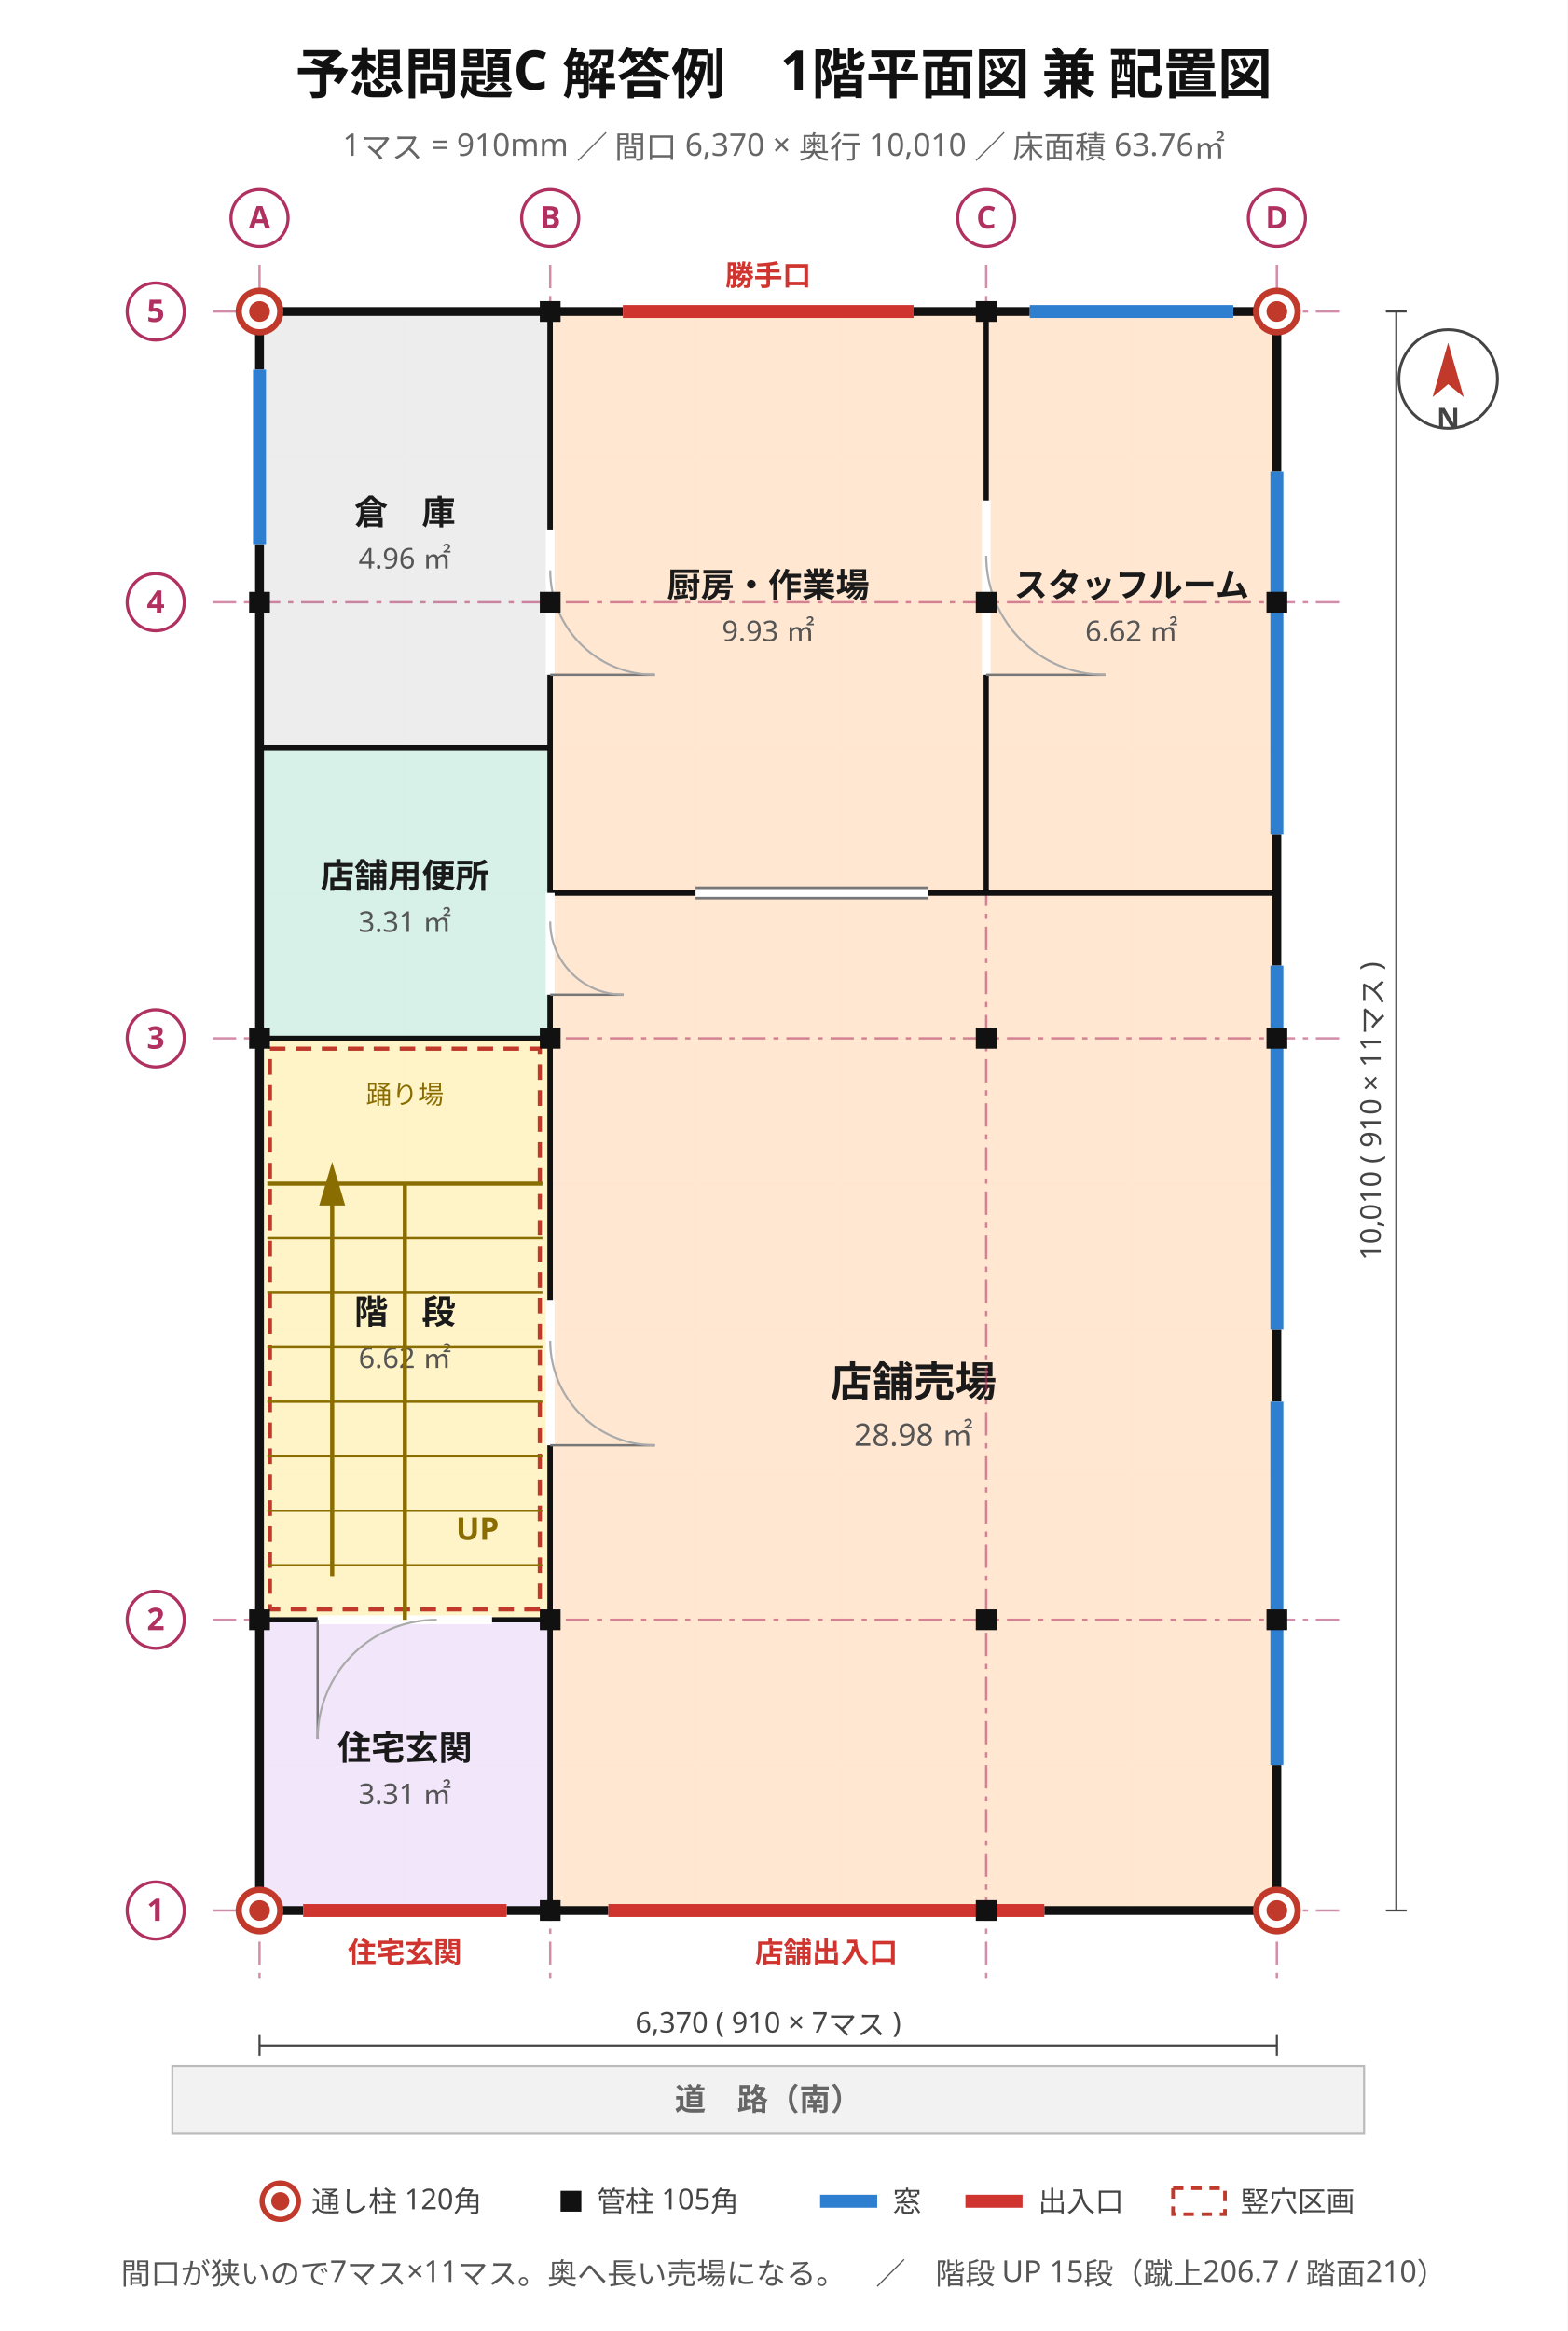
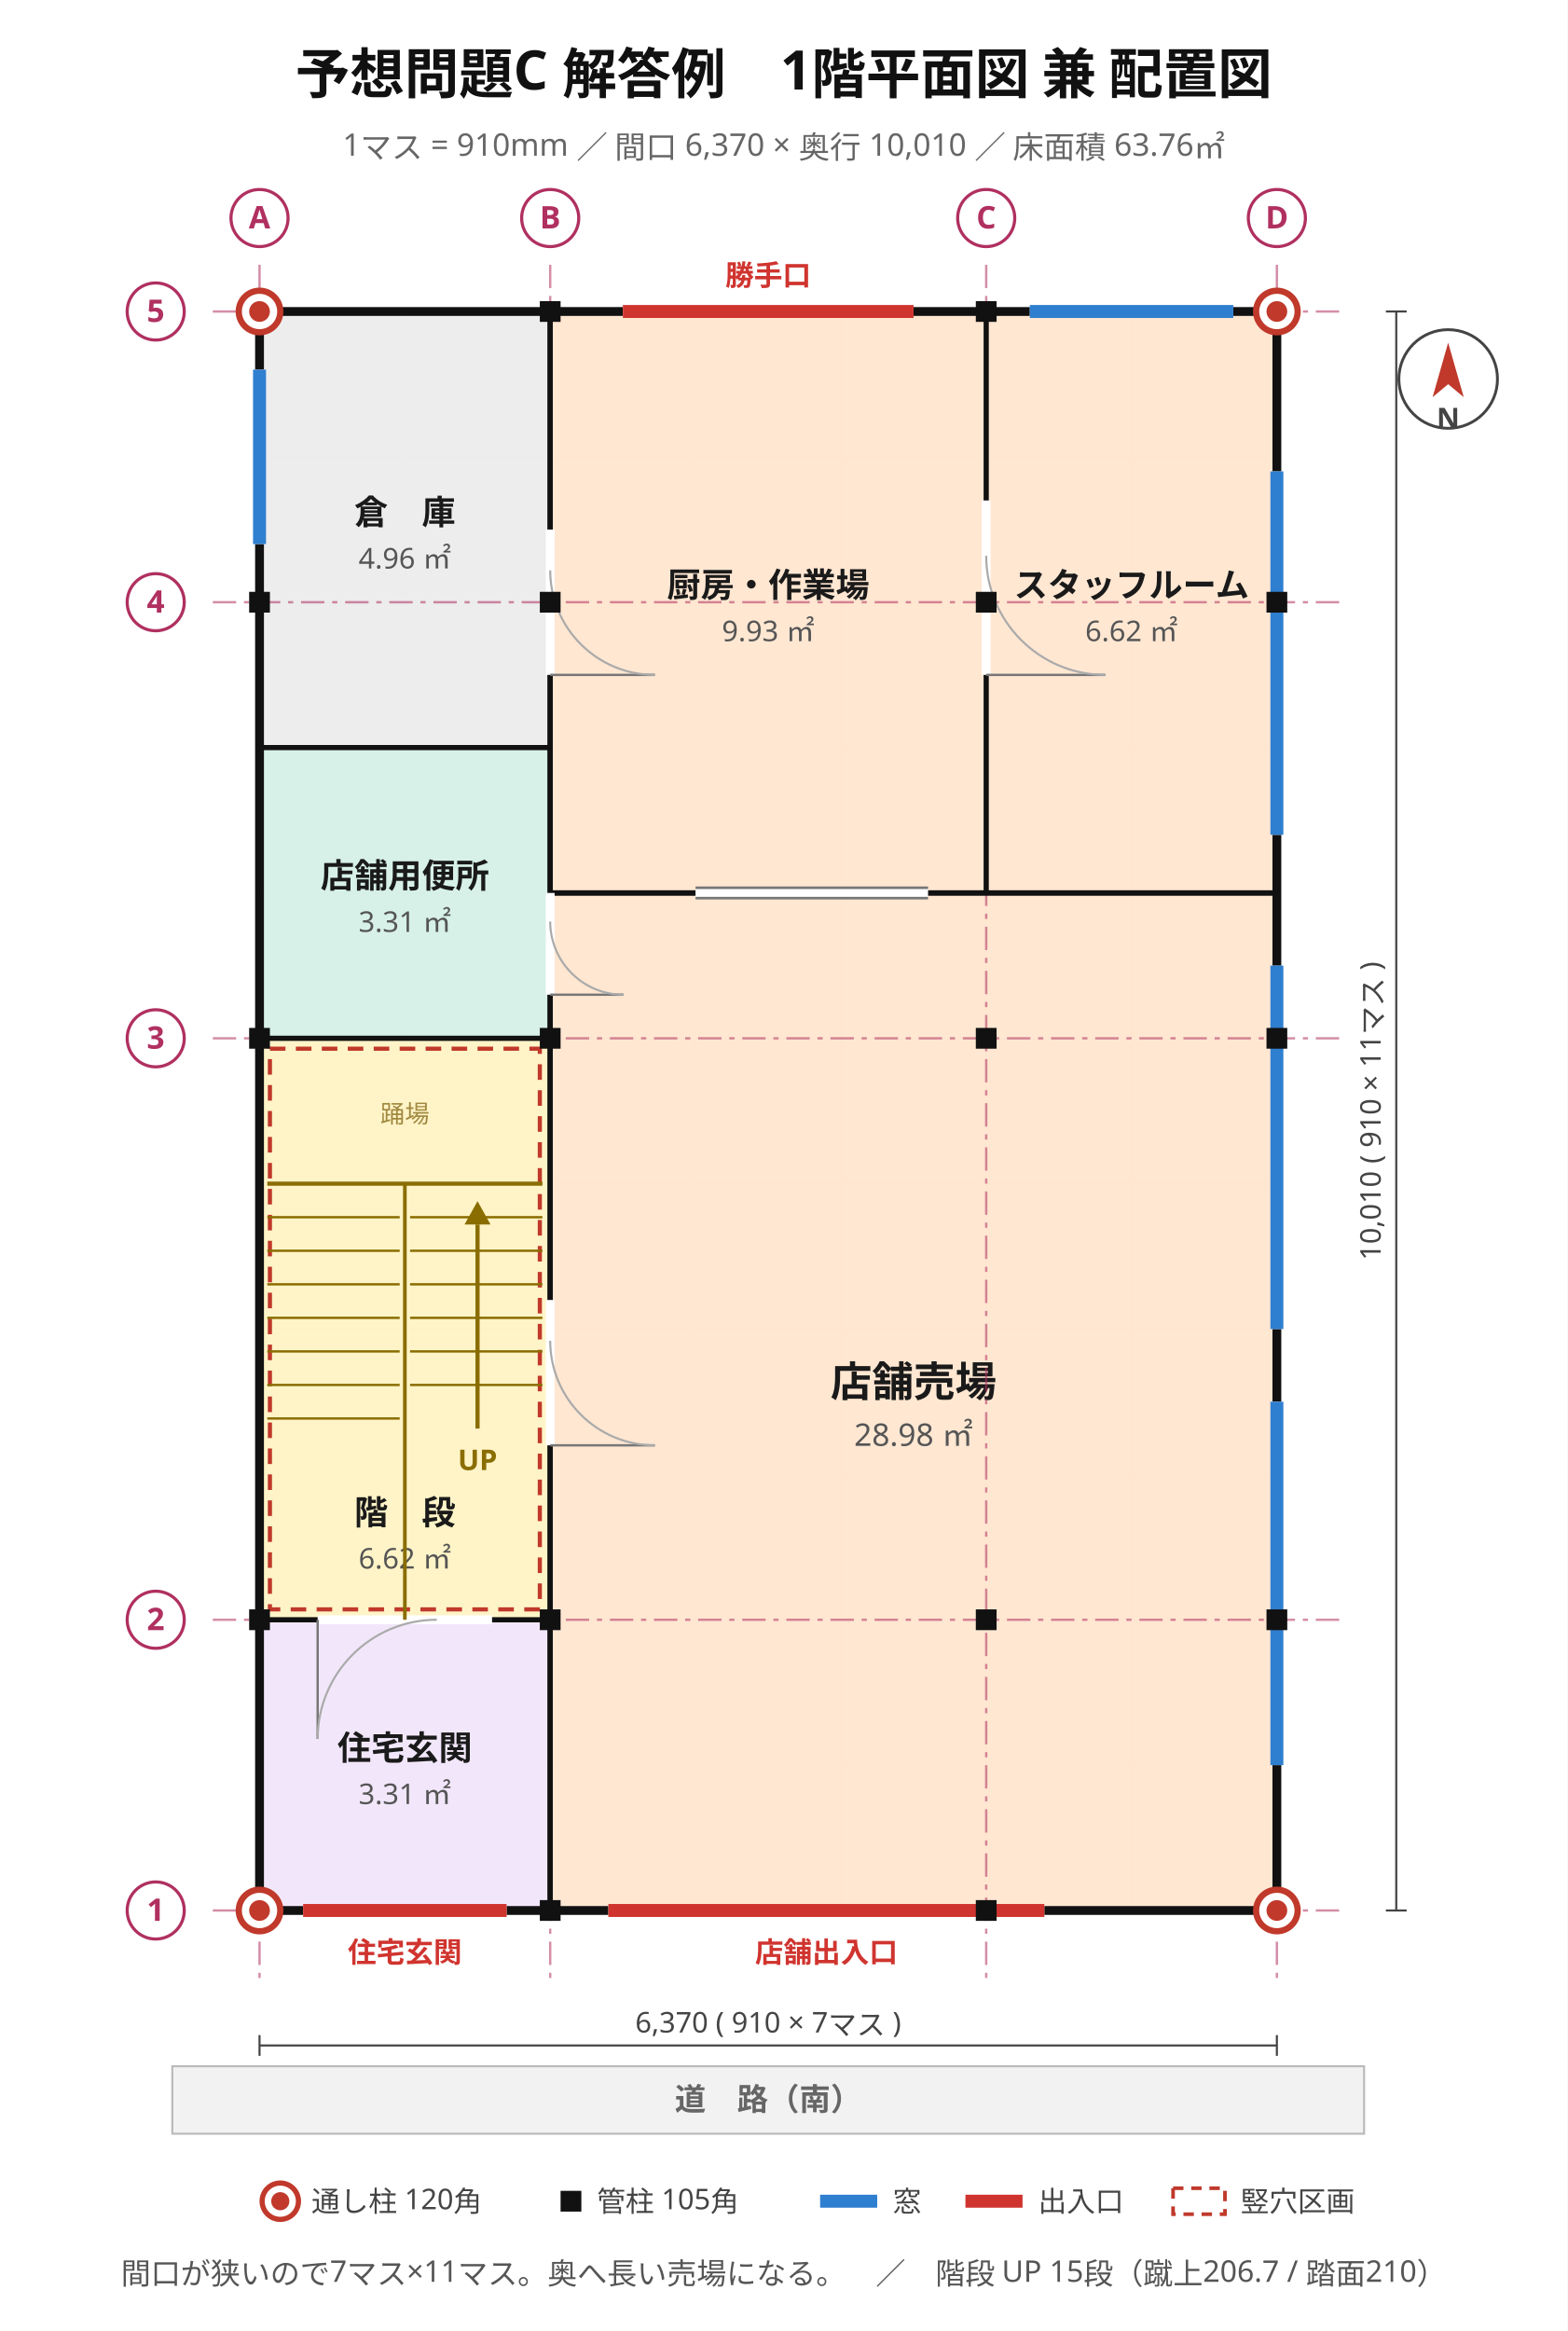
<svg xmlns="http://www.w3.org/2000/svg" viewBox="0 0 604 898" width="604" height="898" font-family="'Hiragino Sans','Hiragino Kaku Gothic ProN','Noto Sans JP','Yu Gothic',Meiryo,'IPAGothic',sans-serif">
  <rect width="604" height="898" fill="#ffffff" />
  <text x="302" y="36" font-size="21" text-anchor="middle" fill="#111" font-weight="700" font-family="'Hiragino Sans','Hiragino Kaku Gothic ProN','Noto Sans JP','Yu Gothic',Meiryo,'IPAGothic',sans-serif">予想問題C 解答例　1階平面図 兼 配置図</text>
  <text x="302" y="60" font-size="12" text-anchor="middle" fill="#666" font-weight="400" font-family="'Hiragino Sans','Hiragino Kaku Gothic ProN','Noto Sans JP','Yu Gothic',Meiryo,'IPAGothic',sans-serif">1マス = 910mm ／ 間口 6,370 × 奥行 10,010 ／ 床面積 63.76㎡</text>
  <line x1="100" y1="120" x2="100" y2="736" stroke="#e8e8e8" stroke-width="0.7" />
  <line x1="156" y1="120" x2="156" y2="736" stroke="#e8e8e8" stroke-width="0.7" />
  <line x1="212" y1="120" x2="212" y2="736" stroke="#e8e8e8" stroke-width="0.7" />
  <line x1="268" y1="120" x2="268" y2="736" stroke="#e8e8e8" stroke-width="0.7" />
  <line x1="324" y1="120" x2="324" y2="736" stroke="#e8e8e8" stroke-width="0.7" />
  <line x1="380" y1="120" x2="380" y2="736" stroke="#e8e8e8" stroke-width="0.7" />
  <line x1="436" y1="120" x2="436" y2="736" stroke="#e8e8e8" stroke-width="0.7" />
  <line x1="492" y1="120" x2="492" y2="736" stroke="#e8e8e8" stroke-width="0.7" />
  <line x1="100" y1="736" x2="492" y2="736" stroke="#e8e8e8" stroke-width="0.7" />
  <line x1="100" y1="680" x2="492" y2="680" stroke="#e8e8e8" stroke-width="0.7" />
  <line x1="100" y1="624" x2="492" y2="624" stroke="#e8e8e8" stroke-width="0.7" />
  <line x1="100" y1="568" x2="492" y2="568" stroke="#e8e8e8" stroke-width="0.7" />
  <line x1="100" y1="512" x2="492" y2="512" stroke="#e8e8e8" stroke-width="0.7" />
  <line x1="100" y1="456" x2="492" y2="456" stroke="#e8e8e8" stroke-width="0.7" />
  <line x1="100" y1="400" x2="492" y2="400" stroke="#e8e8e8" stroke-width="0.7" />
  <line x1="100" y1="344" x2="492" y2="344" stroke="#e8e8e8" stroke-width="0.7" />
  <line x1="100" y1="288" x2="492" y2="288" stroke="#e8e8e8" stroke-width="0.7" />
  <line x1="100" y1="232" x2="492" y2="232" stroke="#e8e8e8" stroke-width="0.7" />
  <line x1="100" y1="176" x2="492" y2="176" stroke="#e8e8e8" stroke-width="0.7" />
  <line x1="100" y1="120" x2="492" y2="120" stroke="#e8e8e8" stroke-width="0.7" />
  <rect x="100" y="624" width="112" height="112" fill="#f1e6fa" stroke="#8b62b5" stroke-width="1.2" opacity="0.95" />
  <text x="156" y="678" font-size="13" text-anchor="middle" fill="#1a1a1a" font-weight="700" font-family="'Hiragino Sans','Hiragino Kaku Gothic ProN','Noto Sans JP','Yu Gothic',Meiryo,'IPAGothic',sans-serif">住宅玄関</text>
  <text x="156" y="695" font-size="11" text-anchor="middle" fill="#555" font-weight="400" font-family="'Hiragino Sans','Hiragino Kaku Gothic ProN','Noto Sans JP','Yu Gothic',Meiryo,'IPAGothic',sans-serif">3.31 ㎡</text>
  <rect x="100" y="400" width="112" height="224" fill="#fff3c4" stroke="#bb9508" stroke-width="1.2" opacity="0.95" />
-   <text x="156" y="510" font-size="13" text-anchor="middle" fill="#1a1a1a" font-weight="700" font-family="'Hiragino Sans','Hiragino Kaku Gothic ProN','Noto Sans JP','Yu Gothic',Meiryo,'IPAGothic',sans-serif">階　段</text>
-   <text x="156" y="527" font-size="11" text-anchor="middle" fill="#555" font-weight="400" font-family="'Hiragino Sans','Hiragino Kaku Gothic ProN','Noto Sans JP','Yu Gothic',Meiryo,'IPAGothic',sans-serif">6.62 ㎡</text>
+   <text x="156" y="587.28" font-size="13" text-anchor="middle" fill="#1a1a1a" font-weight="700" font-family="'Hiragino Sans','Hiragino Kaku Gothic ProN','Noto Sans JP','Yu Gothic',Meiryo,'IPAGothic',sans-serif">階　段</text>
+   <text x="156" y="604.28" font-size="11" text-anchor="middle" fill="#555" font-weight="400" font-family="'Hiragino Sans','Hiragino Kaku Gothic ProN','Noto Sans JP','Yu Gothic',Meiryo,'IPAGothic',sans-serif">6.62 ㎡</text>
  <rect x="100" y="288" width="112" height="112" fill="#d5f0e7" stroke="#2f9077" stroke-width="1.2" opacity="0.95" />
  <text x="156" y="342" font-size="13" text-anchor="middle" fill="#1a1a1a" font-weight="700" font-family="'Hiragino Sans','Hiragino Kaku Gothic ProN','Noto Sans JP','Yu Gothic',Meiryo,'IPAGothic',sans-serif">店舗用便所</text>
  <text x="156" y="359" font-size="11" text-anchor="middle" fill="#555" font-weight="400" font-family="'Hiragino Sans','Hiragino Kaku Gothic ProN','Noto Sans JP','Yu Gothic',Meiryo,'IPAGothic',sans-serif">3.31 ㎡</text>
  <rect x="100" y="120" width="112" height="168" fill="#ececec" stroke="#8a8a8a" stroke-width="1.2" opacity="0.95" />
  <text x="156" y="202" font-size="13" text-anchor="middle" fill="#1a1a1a" font-weight="700" font-family="'Hiragino Sans','Hiragino Kaku Gothic ProN','Noto Sans JP','Yu Gothic',Meiryo,'IPAGothic',sans-serif">倉　庫</text>
  <text x="156" y="219" font-size="11" text-anchor="middle" fill="#555" font-weight="400" font-family="'Hiragino Sans','Hiragino Kaku Gothic ProN','Noto Sans JP','Yu Gothic',Meiryo,'IPAGothic',sans-serif">4.96 ㎡</text>
  <rect x="212" y="344" width="280" height="392" fill="#ffe6d0" stroke="#c9762f" stroke-width="1.2" opacity="0.95" />
  <text x="352" y="538" font-size="16" text-anchor="middle" fill="#1a1a1a" font-weight="700" font-family="'Hiragino Sans','Hiragino Kaku Gothic ProN','Noto Sans JP','Yu Gothic',Meiryo,'IPAGothic',sans-serif">店舗売場</text>
  <text x="352" y="557" font-size="12" text-anchor="middle" fill="#555" font-weight="400" font-family="'Hiragino Sans','Hiragino Kaku Gothic ProN','Noto Sans JP','Yu Gothic',Meiryo,'IPAGothic',sans-serif">28.98 ㎡</text>
  <rect x="212" y="120" width="168" height="224" fill="#ffe6d0" stroke="#c9762f" stroke-width="1.2" opacity="0.95" />
  <text x="296" y="230" font-size="13" text-anchor="middle" fill="#1a1a1a" font-weight="700" font-family="'Hiragino Sans','Hiragino Kaku Gothic ProN','Noto Sans JP','Yu Gothic',Meiryo,'IPAGothic',sans-serif">厨房・作業場</text>
  <text x="296" y="247" font-size="11" text-anchor="middle" fill="#555" font-weight="400" font-family="'Hiragino Sans','Hiragino Kaku Gothic ProN','Noto Sans JP','Yu Gothic',Meiryo,'IPAGothic',sans-serif">9.93 ㎡</text>
  <rect x="380" y="120" width="112" height="224" fill="#ffe6d0" stroke="#c9762f" stroke-width="1.2" opacity="0.95" />
  <text x="436" y="230" font-size="13" text-anchor="middle" fill="#1a1a1a" font-weight="700" font-family="'Hiragino Sans','Hiragino Kaku Gothic ProN','Noto Sans JP','Yu Gothic',Meiryo,'IPAGothic',sans-serif">スタッフルーム</text>
  <text x="436" y="247" font-size="11" text-anchor="middle" fill="#555" font-weight="400" font-family="'Hiragino Sans','Hiragino Kaku Gothic ProN','Noto Sans JP','Yu Gothic',Meiryo,'IPAGothic',sans-serif">6.62 ㎡</text>
  <line x1="100" y1="102" x2="100" y2="762" stroke="#b03060" stroke-width="0.9" stroke-dasharray="9 3 2 3" opacity="0.55" />
  <line x1="212" y1="102" x2="212" y2="762" stroke="#b03060" stroke-width="0.9" stroke-dasharray="9 3 2 3" opacity="0.55" />
  <line x1="380" y1="102" x2="380" y2="762" stroke="#b03060" stroke-width="0.9" stroke-dasharray="9 3 2 3" opacity="0.55" />
  <line x1="492" y1="102" x2="492" y2="762" stroke="#b03060" stroke-width="0.9" stroke-dasharray="9 3 2 3" opacity="0.55" />
  <line x1="82" y1="736" x2="518" y2="736" stroke="#b03060" stroke-width="0.9" stroke-dasharray="9 3 2 3" opacity="0.55" />
  <line x1="82" y1="624" x2="518" y2="624" stroke="#b03060" stroke-width="0.9" stroke-dasharray="9 3 2 3" opacity="0.55" />
  <line x1="82" y1="400" x2="518" y2="400" stroke="#b03060" stroke-width="0.9" stroke-dasharray="9 3 2 3" opacity="0.55" />
  <line x1="82" y1="232" x2="518" y2="232" stroke="#b03060" stroke-width="0.9" stroke-dasharray="9 3 2 3" opacity="0.55" />
  <line x1="82" y1="120" x2="518" y2="120" stroke="#b03060" stroke-width="0.9" stroke-dasharray="9 3 2 3" opacity="0.55" />
  <rect x="100" y="120" width="392" height="616" stroke="#111" stroke-width="3.4" fill="none" />
  <line x1="234.4" y1="736" x2="402.4" y2="736" stroke="#ffffff" stroke-width="4.2" />
  <line x1="234.4" y1="736" x2="402.4" y2="736" stroke="#d0342f" stroke-width="5.0" />
  <text x="318.4" y="756" font-size="11" text-anchor="middle" fill="#d0342f" font-weight="700" font-family="'Hiragino Sans','Hiragino Kaku Gothic ProN','Noto Sans JP','Yu Gothic',Meiryo,'IPAGothic',sans-serif">店舗出入口</text>
  <line x1="116.8" y1="736" x2="195.2" y2="736" stroke="#ffffff" stroke-width="4.2" />
  <line x1="116.8" y1="736" x2="195.2" y2="736" stroke="#d0342f" stroke-width="5.0" />
  <text x="156" y="756" font-size="11" text-anchor="middle" fill="#d0342f" font-weight="700" font-family="'Hiragino Sans','Hiragino Kaku Gothic ProN','Noto Sans JP','Yu Gothic',Meiryo,'IPAGothic',sans-serif">住宅玄関</text>
  <line x1="240" y1="120" x2="352" y2="120" stroke="#ffffff" stroke-width="4.2" />
  <line x1="240" y1="120" x2="352" y2="120" stroke="#d0342f" stroke-width="5.0" />
  <text x="296" y="110" font-size="11" text-anchor="middle" fill="#d0342f" font-weight="700" font-family="'Hiragino Sans','Hiragino Kaku Gothic ProN','Noto Sans JP','Yu Gothic',Meiryo,'IPAGothic',sans-serif">勝手口</text>
  <line x1="396.8" y1="120" x2="475.2" y2="120" stroke="#ffffff" stroke-width="4.2" />
  <line x1="396.8" y1="120" x2="475.2" y2="120" stroke="#2f7fd0" stroke-width="5.0" />
  <line x1="492" y1="680" x2="492" y2="540" stroke="#ffffff" stroke-width="4.2" />
  <line x1="492" y1="680" x2="492" y2="540" stroke="#2f7fd0" stroke-width="5.0" />
  <line x1="492" y1="512" x2="492" y2="372" stroke="#ffffff" stroke-width="4.2" />
  <line x1="492" y1="512" x2="492" y2="372" stroke="#2f7fd0" stroke-width="5.0" />
  <line x1="492" y1="321.6" x2="492" y2="181.6" stroke="#ffffff" stroke-width="4.2" />
  <line x1="492" y1="321.6" x2="492" y2="181.6" stroke="#2f7fd0" stroke-width="5.0" />
  <line x1="100" y1="209.6" x2="100" y2="142.4" stroke="#ffffff" stroke-width="4.2" />
  <line x1="100" y1="209.6" x2="100" y2="142.4" stroke="#2f7fd0" stroke-width="5.0" />
+   <line x1="212" y1="344" x2="380" y2="344" stroke="#111" stroke-width="2.0" />
+   <line x1="212" y1="400" x2="212" y2="288" stroke="#111" stroke-width="2.0" />
+   <line x1="212" y1="736" x2="212" y2="344" stroke="#111" stroke-width="2.0" />
  <line x1="100" y1="400" x2="212" y2="400" stroke="#111" stroke-width="2.0" />
-   <line x1="380" y1="344" x2="492" y2="344" stroke="#111" stroke-width="2.0" />
+   <line x1="212" y1="288" x2="212" y2="120" stroke="#111" stroke-width="2.0" />
+   <line x1="100" y1="288" x2="212" y2="288" stroke="#111" stroke-width="2.0" />
  <line x1="380" y1="344" x2="380" y2="120" stroke="#111" stroke-width="2.0" />
-   <line x1="212" y1="344" x2="380" y2="344" stroke="#111" stroke-width="2.0" />
+   <line x1="212" y1="344" x2="492" y2="344" stroke="#111" stroke-width="2.0" />
  <line x1="100" y1="624" x2="212" y2="624" stroke="#111" stroke-width="2.0" />
  <line x1="212" y1="624" x2="212" y2="400" stroke="#111" stroke-width="2.0" />
  <line x1="212" y1="344" x2="212" y2="120" stroke="#111" stroke-width="2.0" />
  <line x1="212" y1="736" x2="212" y2="624" stroke="#111" stroke-width="2.0" />
-   <line x1="212" y1="344" x2="492" y2="344" stroke="#111" stroke-width="2.0" />
-   <line x1="100" y1="288" x2="212" y2="288" stroke="#111" stroke-width="2.0" />
-   <line x1="212" y1="736" x2="212" y2="344" stroke="#111" stroke-width="2.0" />
-   <line x1="212" y1="400" x2="212" y2="288" stroke="#111" stroke-width="2.0" />
-   <line x1="212" y1="288" x2="212" y2="120" stroke="#111" stroke-width="2.0" />
+   <line x1="380" y1="344" x2="492" y2="344" stroke="#111" stroke-width="2.0" />
  <line x1="122.4" y1="624" x2="189.6" y2="624" stroke="#ffffff" stroke-width="3.4" />
  <line x1="122.4" y1="624" x2="122.4" y2="669.92" stroke="#777" stroke-width="0.9" />
  <path d="M 122.4 669.9 A 45.9 45.9 0 0 1 168.3 624.0" stroke="#aaa" stroke-width="0.8" fill="none" />
  <line x1="212" y1="556.8" x2="212" y2="500.8" stroke="#ffffff" stroke-width="3.4" />
  <line x1="212" y1="556.8" x2="252.32" y2="556.8" stroke="#777" stroke-width="0.9" />
  <path d="M 252.3 556.8 A 40.3 40.3 0 0 1 212.0 516.5" stroke="#aaa" stroke-width="0.8" fill="none" />
  <line x1="212" y1="383.2" x2="212" y2="344" stroke="#ffffff" stroke-width="3.4" />
  <line x1="212" y1="383.2" x2="240.22" y2="383.2" stroke="#777" stroke-width="0.9" />
  <path d="M 240.2 383.2 A 28.2 28.2 0 0 1 212.0 355.0" stroke="#aaa" stroke-width="0.8" fill="none" />
  <line x1="212" y1="260" x2="212" y2="204" stroke="#ffffff" stroke-width="3.4" />
  <line x1="212" y1="260" x2="252.32" y2="260" stroke="#777" stroke-width="0.9" />
  <path d="M 252.3 260.0 A 40.3 40.3 0 0 1 212.0 219.7" stroke="#aaa" stroke-width="0.8" fill="none" />
  <line x1="268" y1="344" x2="357.6" y2="344" stroke="#ffffff" stroke-width="3.4" />
  <line x1="268" y1="342" x2="357.6" y2="342" stroke="#777" stroke-width="1.0" />
  <line x1="268" y1="346" x2="357.6" y2="346" stroke="#777" stroke-width="1.0" />
  <line x1="380" y1="260" x2="380" y2="192.8" stroke="#ffffff" stroke-width="3.4" />
  <line x1="380" y1="260" x2="425.92" y2="260" stroke="#777" stroke-width="0.9" />
  <path d="M 425.9 260.0 A 45.9 45.9 0 0 1 380.0 214.1" stroke="#aaa" stroke-width="0.8" fill="none" />
  <rect x="104" y="404" width="104" height="216" fill="none" stroke="#c0392b" stroke-width="1.6" stroke-dasharray="6 4" />
-   <line x1="156" y1="624" x2="156" y2="456" stroke="#8a6d00" stroke-width="1.6" />
-   <line x1="103" y1="603" x2="156" y2="603" stroke="#8a6d00" stroke-width="0.9" />
-   <line x1="156" y1="603" x2="209" y2="603" stroke="#8a6d00" stroke-width="0.9" />
-   <line x1="103" y1="582" x2="156" y2="582" stroke="#8a6d00" stroke-width="0.9" />
-   <line x1="156" y1="582" x2="209" y2="582" stroke="#8a6d00" stroke-width="0.9" />
-   <line x1="103" y1="561" x2="156" y2="561" stroke="#8a6d00" stroke-width="0.9" />
-   <line x1="156" y1="561" x2="209" y2="561" stroke="#8a6d00" stroke-width="0.9" />
-   <line x1="103" y1="540" x2="156" y2="540" stroke="#8a6d00" stroke-width="0.9" />
-   <line x1="156" y1="540" x2="209" y2="540" stroke="#8a6d00" stroke-width="0.9" />
-   <line x1="103" y1="519" x2="156" y2="519" stroke="#8a6d00" stroke-width="0.9" />
-   <line x1="156" y1="519" x2="209" y2="519" stroke="#8a6d00" stroke-width="0.9" />
-   <line x1="103" y1="498" x2="156" y2="498" stroke="#8a6d00" stroke-width="0.9" />
-   <line x1="156" y1="498" x2="209" y2="498" stroke="#8a6d00" stroke-width="0.9" />
-   <line x1="103" y1="477" x2="156" y2="477" stroke="#8a6d00" stroke-width="0.9" />
-   <line x1="156" y1="477" x2="209" y2="477" stroke="#8a6d00" stroke-width="0.9" />
  <line x1="103" y1="456" x2="209" y2="456" stroke="#8a6d00" stroke-width="1.6" />
-   <text x="156" y="425.2" font-size="10" text-anchor="middle" fill="#8a6d00" font-weight="400" font-family="'Hiragino Sans','Hiragino Kaku Gothic ProN','Noto Sans JP','Yu Gothic',Meiryo,'IPAGothic',sans-serif">踊り場</text>
-   <line x1="128" y1="607.2" x2="128" y2="461.6" stroke="#8a6d00" stroke-width="1.6" />
-   <polygon points="128,447.6 123,464.4 133,464.4" fill="#8a6d00" />
-   <text x="184" y="593.2" font-size="12" text-anchor="middle" fill="#8a6d00" font-weight="700" font-family="'Hiragino Sans','Hiragino Kaku Gothic ProN','Noto Sans JP','Yu Gothic',Meiryo,'IPAGothic',sans-serif">UP</text>
+   <line x1="156" y1="624" x2="156" y2="456" stroke="#8a6d00" stroke-width="1.4" />
+   <line x1="158" y1="468.92" x2="209" y2="468.92" stroke="#8a6d00" stroke-width="0.9" />
+   <line x1="158" y1="481.85" x2="209" y2="481.85" stroke="#8a6d00" stroke-width="0.9" />
+   <line x1="158" y1="494.77" x2="209" y2="494.77" stroke="#8a6d00" stroke-width="0.9" />
+   <line x1="158" y1="507.69" x2="209" y2="507.69" stroke="#8a6d00" stroke-width="0.9" />
+   <line x1="158" y1="520.62" x2="209" y2="520.62" stroke="#8a6d00" stroke-width="0.9" />
+   <line x1="158" y1="533.54" x2="209" y2="533.54" stroke="#8a6d00" stroke-width="0.9" />
+   <line x1="103" y1="468.92" x2="154" y2="468.92" stroke="#8a6d00" stroke-width="0.9" />
+   <line x1="103" y1="481.85" x2="154" y2="481.85" stroke="#8a6d00" stroke-width="0.9" />
+   <line x1="103" y1="494.77" x2="154" y2="494.77" stroke="#8a6d00" stroke-width="0.9" />
+   <line x1="103" y1="507.69" x2="154" y2="507.69" stroke="#8a6d00" stroke-width="0.9" />
+   <line x1="103" y1="520.62" x2="154" y2="520.62" stroke="#8a6d00" stroke-width="0.9" />
+   <line x1="103" y1="533.54" x2="154" y2="533.54" stroke="#8a6d00" stroke-width="0.9" />
+   <line x1="103" y1="546.46" x2="154" y2="546.46" stroke="#8a6d00" stroke-width="0.9" />
+   <line x1="184" y1="550.34" x2="184" y2="471.72" stroke="#8a6d00" stroke-width="1.6" />
+   <polygon points="184,462.72 179,471.72 189,471.72" fill="#8a6d00" />
+   <text x="184" y="566.34" font-size="11" text-anchor="middle" fill="#8a6d00" font-weight="700" font-family="'Hiragino Sans','Hiragino Kaku Gothic ProN','Noto Sans JP','Yu Gothic',Meiryo,'IPAGothic',sans-serif">UP</text>
+   <text x="156" y="432.48" font-size="9.5" text-anchor="middle" fill="#a08840" font-weight="400" font-family="'Hiragino Sans','Hiragino Kaku Gothic ProN','Noto Sans JP','Yu Gothic',Meiryo,'IPAGothic',sans-serif">踊場</text>
  <rect x="208" y="732" width="8" height="8" fill="#111" />
  <rect x="376" y="732" width="8" height="8" fill="#111" />
  <rect x="96" y="620" width="8" height="8" fill="#111" />
  <rect x="488" y="620" width="8" height="8" fill="#111" />
  <rect x="96" y="396" width="8" height="8" fill="#111" />
  <rect x="488" y="396" width="8" height="8" fill="#111" />
  <rect x="96" y="228" width="8" height="8" fill="#111" />
  <rect x="488" y="228" width="8" height="8" fill="#111" />
  <rect x="208" y="116" width="8" height="8" fill="#111" />
  <rect x="376" y="116" width="8" height="8" fill="#111" />
  <rect x="208" y="620" width="8" height="8" fill="#111" />
  <rect x="376" y="620" width="8" height="8" fill="#111" />
  <rect x="208" y="396" width="8" height="8" fill="#111" />
  <rect x="376" y="396" width="8" height="8" fill="#111" />
  <rect x="208" y="228" width="8" height="8" fill="#111" />
  <rect x="376" y="228" width="8" height="8" fill="#111" />
  <circle cx="100" cy="736" r="8" fill="#ffffff" stroke="#c0392b" stroke-width="2.4" />
  <circle cx="100" cy="736" r="4" fill="#c0392b" />
  <circle cx="492" cy="736" r="8" fill="#ffffff" stroke="#c0392b" stroke-width="2.4" />
  <circle cx="492" cy="736" r="4" fill="#c0392b" />
  <circle cx="100" cy="120" r="8" fill="#ffffff" stroke="#c0392b" stroke-width="2.4" />
  <circle cx="100" cy="120" r="4" fill="#c0392b" />
  <circle cx="492" cy="120" r="8" fill="#ffffff" stroke="#c0392b" stroke-width="2.4" />
  <circle cx="492" cy="120" r="4" fill="#c0392b" />
  <circle cx="100" cy="84" r="11" fill="#ffffff" stroke="#b03060" stroke-width="1.2" />
  <text x="100" y="88" font-size="12" text-anchor="middle" fill="#b03060" font-weight="700" font-family="'Hiragino Sans','Hiragino Kaku Gothic ProN','Noto Sans JP','Yu Gothic',Meiryo,'IPAGothic',sans-serif">A</text>
  <circle cx="212" cy="84" r="11" fill="#ffffff" stroke="#b03060" stroke-width="1.2" />
  <text x="212" y="88" font-size="12" text-anchor="middle" fill="#b03060" font-weight="700" font-family="'Hiragino Sans','Hiragino Kaku Gothic ProN','Noto Sans JP','Yu Gothic',Meiryo,'IPAGothic',sans-serif">B</text>
  <circle cx="380" cy="84" r="11" fill="#ffffff" stroke="#b03060" stroke-width="1.2" />
  <text x="380" y="88" font-size="12" text-anchor="middle" fill="#b03060" font-weight="700" font-family="'Hiragino Sans','Hiragino Kaku Gothic ProN','Noto Sans JP','Yu Gothic',Meiryo,'IPAGothic',sans-serif">C</text>
  <circle cx="492" cy="84" r="11" fill="#ffffff" stroke="#b03060" stroke-width="1.2" />
  <text x="492" y="88" font-size="12" text-anchor="middle" fill="#b03060" font-weight="700" font-family="'Hiragino Sans','Hiragino Kaku Gothic ProN','Noto Sans JP','Yu Gothic',Meiryo,'IPAGothic',sans-serif">D</text>
  <circle cx="60" cy="736" r="11" fill="#ffffff" stroke="#b03060" stroke-width="1.2" />
  <text x="60" y="740" font-size="12" text-anchor="middle" fill="#b03060" font-weight="700" font-family="'Hiragino Sans','Hiragino Kaku Gothic ProN','Noto Sans JP','Yu Gothic',Meiryo,'IPAGothic',sans-serif">1</text>
  <circle cx="60" cy="624" r="11" fill="#ffffff" stroke="#b03060" stroke-width="1.2" />
  <text x="60" y="628" font-size="12" text-anchor="middle" fill="#b03060" font-weight="700" font-family="'Hiragino Sans','Hiragino Kaku Gothic ProN','Noto Sans JP','Yu Gothic',Meiryo,'IPAGothic',sans-serif">2</text>
  <circle cx="60" cy="400" r="11" fill="#ffffff" stroke="#b03060" stroke-width="1.2" />
  <text x="60" y="404" font-size="12" text-anchor="middle" fill="#b03060" font-weight="700" font-family="'Hiragino Sans','Hiragino Kaku Gothic ProN','Noto Sans JP','Yu Gothic',Meiryo,'IPAGothic',sans-serif">3</text>
  <circle cx="60" cy="232" r="11" fill="#ffffff" stroke="#b03060" stroke-width="1.2" />
  <text x="60" y="236" font-size="12" text-anchor="middle" fill="#b03060" font-weight="700" font-family="'Hiragino Sans','Hiragino Kaku Gothic ProN','Noto Sans JP','Yu Gothic',Meiryo,'IPAGothic',sans-serif">4</text>
  <circle cx="60" cy="120" r="11" fill="#ffffff" stroke="#b03060" stroke-width="1.2" />
  <text x="60" y="124" font-size="12" text-anchor="middle" fill="#b03060" font-weight="700" font-family="'Hiragino Sans','Hiragino Kaku Gothic ProN','Noto Sans JP','Yu Gothic',Meiryo,'IPAGothic',sans-serif">5</text>
  <line x1="100" y1="788" x2="492" y2="788" stroke="#444" stroke-width="0.8" />
  <line x1="100" y1="784" x2="100" y2="792" stroke="#444" stroke-width="0.8" />
  <line x1="492" y1="784" x2="492" y2="792" stroke="#444" stroke-width="0.8" />
  <text x="296" y="783" font-size="11" text-anchor="middle" fill="#444" font-weight="400" font-family="'Hiragino Sans','Hiragino Kaku Gothic ProN','Noto Sans JP','Yu Gothic',Meiryo,'IPAGothic',sans-serif">6,370  ( 910 × 7マス )</text>
  <line x1="538" y1="736" x2="538" y2="120" stroke="#444" stroke-width="0.8" />
  <line x1="534" y1="736" x2="542" y2="736" stroke="#444" stroke-width="0.8" />
  <line x1="534" y1="120" x2="542" y2="120" stroke="#444" stroke-width="0.8" />
  <g transform="translate(532,428) rotate(-90)">
    <text x="0" y="0" font-size="11" text-anchor="middle" fill="#444" font-weight="400" font-family="'Hiragino Sans','Hiragino Kaku Gothic ProN','Noto Sans JP','Yu Gothic',Meiryo,'IPAGothic',sans-serif">10,010  ( 910 × 11マス )</text>
  </g>
  <circle cx="558" cy="146" r="19" fill="#ffffff" stroke="#444" stroke-width="1.1" />
  <polygon points="558,132 552,153 558,148 564,153" fill="#c0392b" />
  <text x="558" y="165" font-size="11" text-anchor="middle" fill="#444" font-weight="700" font-family="'Hiragino Sans','Hiragino Kaku Gothic ProN','Noto Sans JP','Yu Gothic',Meiryo,'IPAGothic',sans-serif">N</text>
  <rect x="66.4" y="796" width="459.2" height="26" fill="#f2f2f2" stroke="#bbb" stroke-width="0.8" />
  <text x="296" y="813" font-size="12" text-anchor="middle" fill="#666" font-weight="700" font-family="'Hiragino Sans','Hiragino Kaku Gothic ProN','Noto Sans JP','Yu Gothic',Meiryo,'IPAGothic',sans-serif">道　路（南）</text>
  <circle cx="108" cy="848" r="7" fill="#ffffff" stroke="#c0392b" stroke-width="2.0" />
  <circle cx="108" cy="848" r="3.5" fill="#c0392b" />
  <text x="120" y="852" font-size="11" text-anchor="start" fill="#444" font-weight="400" font-family="'Hiragino Sans','Hiragino Kaku Gothic ProN','Noto Sans JP','Yu Gothic',Meiryo,'IPAGothic',sans-serif">通し柱 120角</text>
  <rect x="216" y="844" width="8" height="8" fill="#111" />
  <text x="230" y="852" font-size="11" text-anchor="start" fill="#444" font-weight="400" font-family="'Hiragino Sans','Hiragino Kaku Gothic ProN','Noto Sans JP','Yu Gothic',Meiryo,'IPAGothic',sans-serif">管柱 105角</text>
  <line x1="316" y1="848" x2="338" y2="848" stroke="#2f7fd0" stroke-width="5" />
  <text x="344" y="852" font-size="11" text-anchor="start" fill="#444" font-weight="400" font-family="'Hiragino Sans','Hiragino Kaku Gothic ProN','Noto Sans JP','Yu Gothic',Meiryo,'IPAGothic',sans-serif">窓</text>
  <line x1="372" y1="848" x2="394" y2="848" stroke="#d0342f" stroke-width="5" />
  <text x="400" y="852" font-size="11" text-anchor="start" fill="#444" font-weight="400" font-family="'Hiragino Sans','Hiragino Kaku Gothic ProN','Noto Sans JP','Yu Gothic',Meiryo,'IPAGothic',sans-serif">出入口</text>
  <rect x="452" y="843" width="20" height="10" fill="none" stroke="#c0392b" stroke-width="1.4" stroke-dasharray="4 3" />
  <text x="478" y="852" font-size="11" text-anchor="start" fill="#444" font-weight="400" font-family="'Hiragino Sans','Hiragino Kaku Gothic ProN','Noto Sans JP','Yu Gothic',Meiryo,'IPAGothic',sans-serif">竪穴区画</text>
  <text x="302" y="880" font-size="11.5" text-anchor="middle" fill="#555" font-weight="400" font-family="'Hiragino Sans','Hiragino Kaku Gothic ProN','Noto Sans JP','Yu Gothic',Meiryo,'IPAGothic',sans-serif">間口が狭いので7マス×11マス。奥へ長い売場になる。　／　階段 UP 15段（蹴上206.7 / 踏面210）</text>
</svg>
